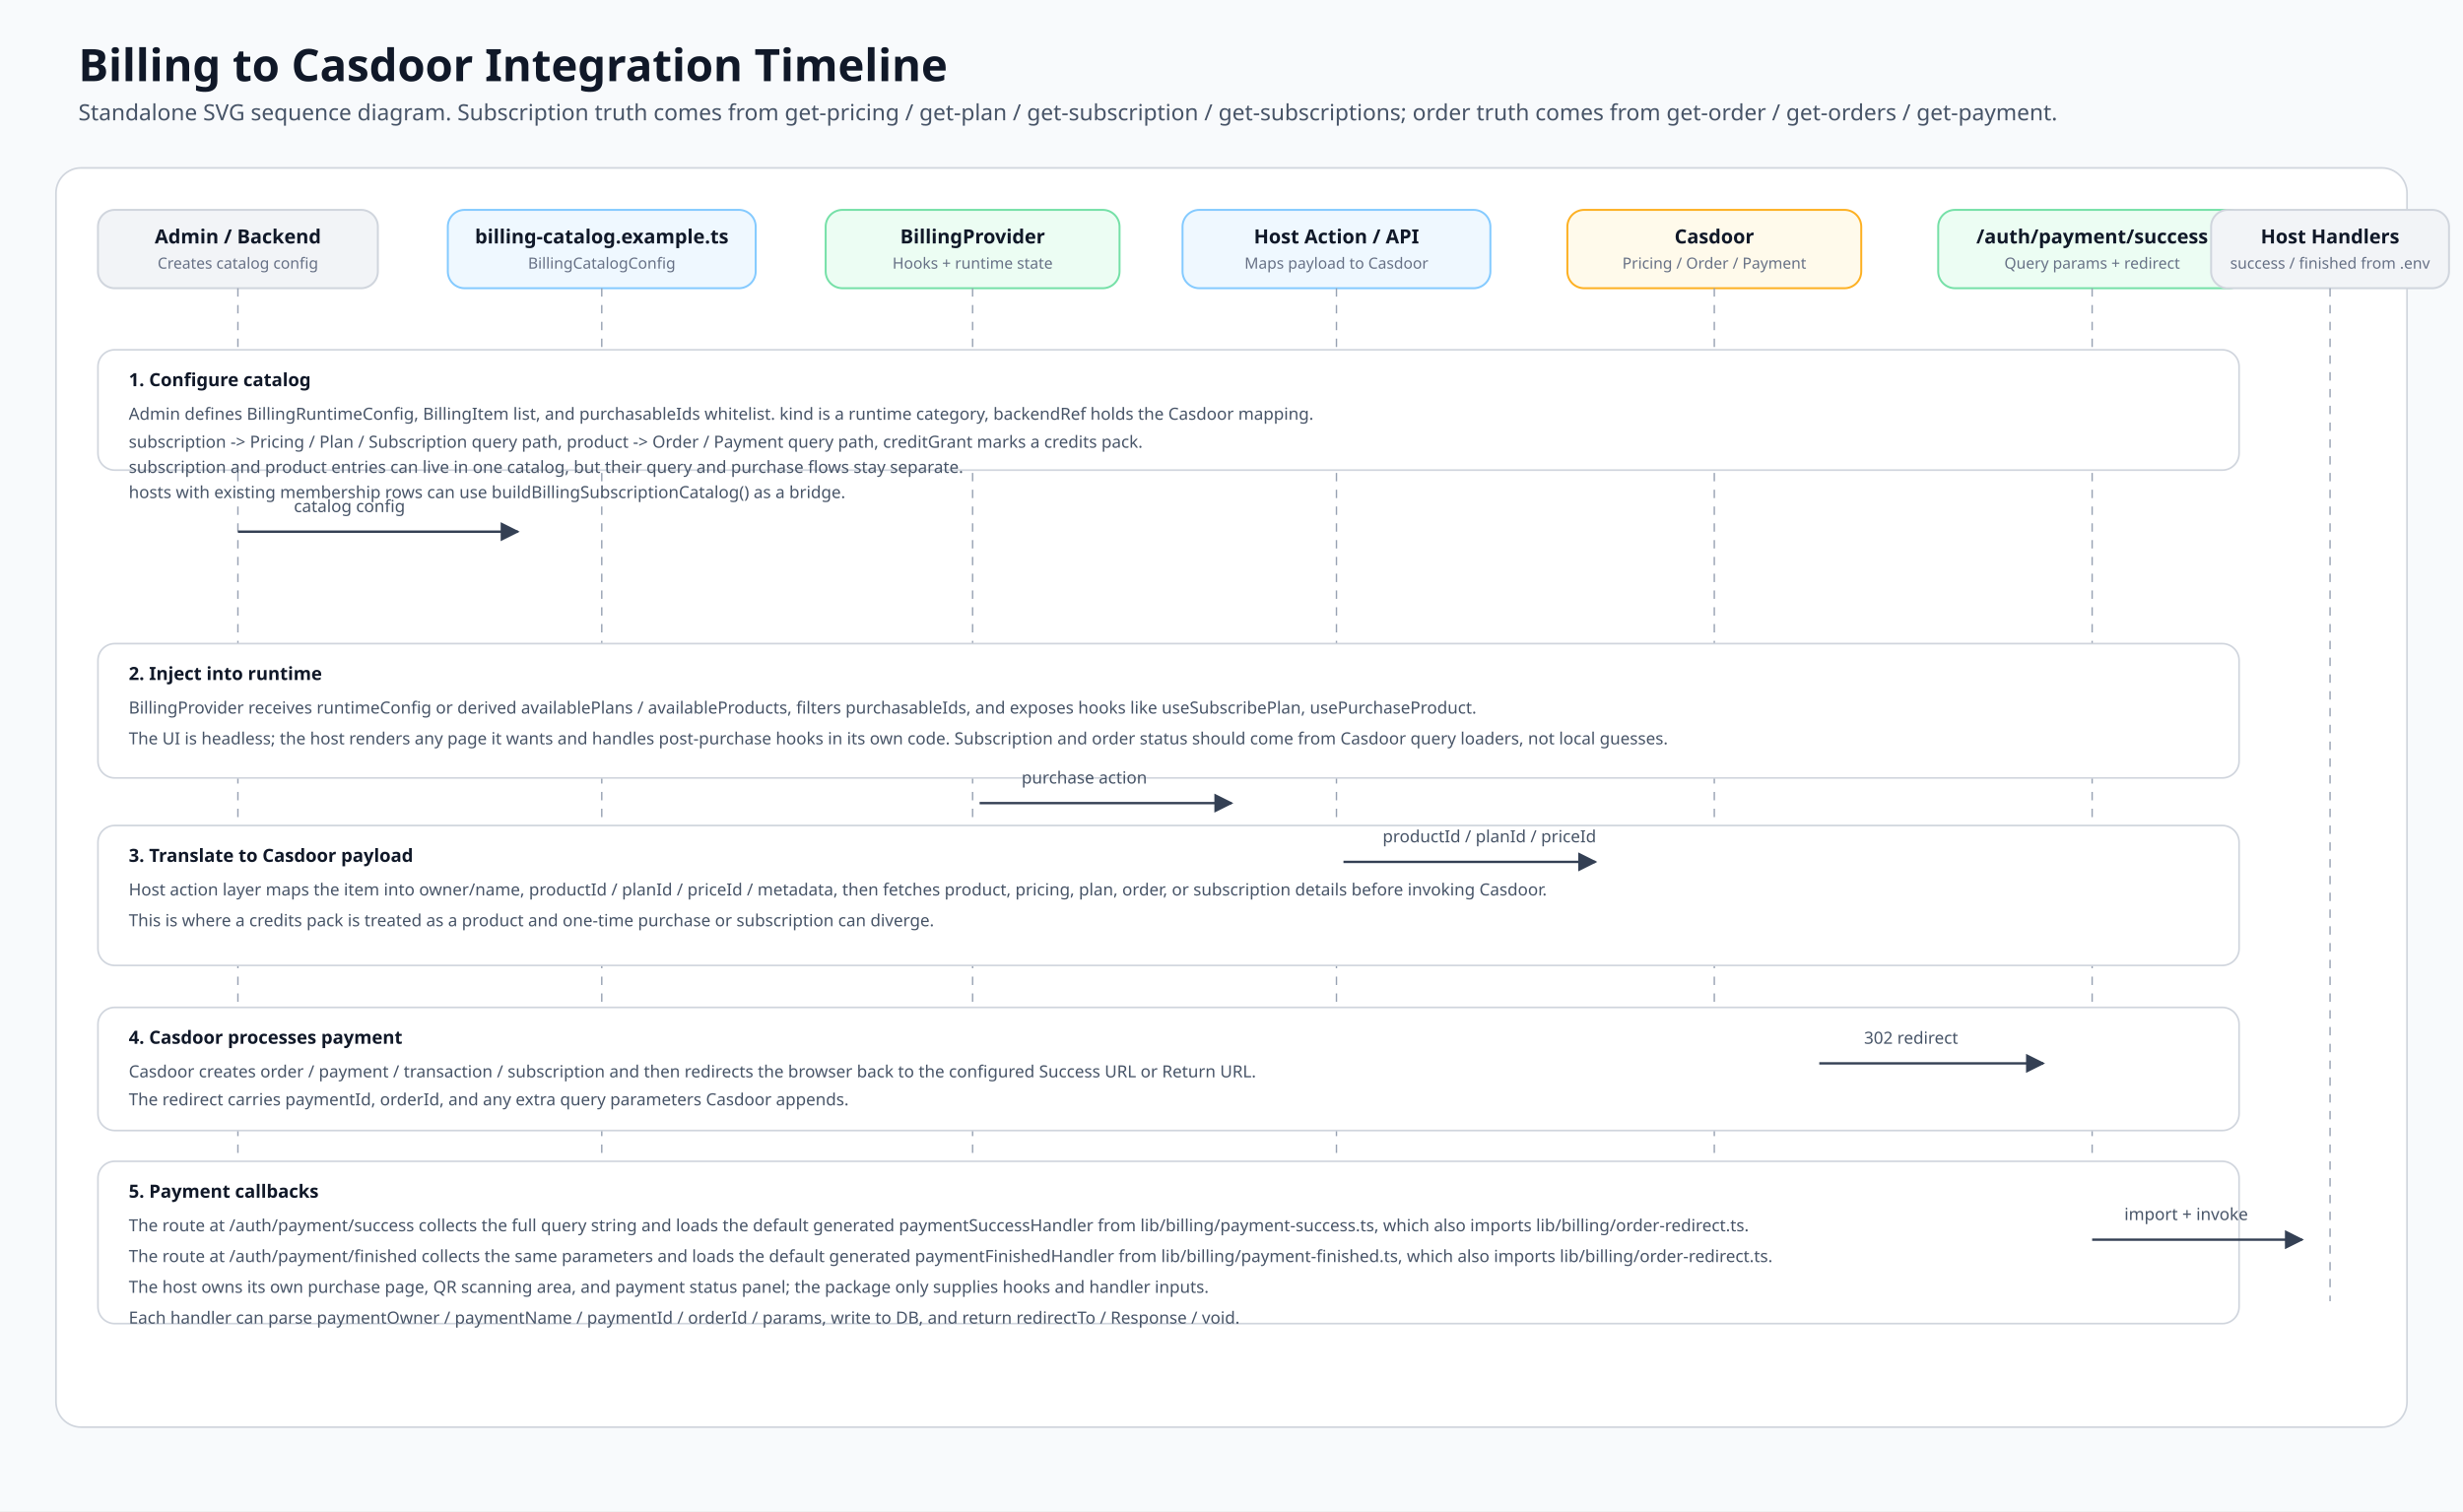
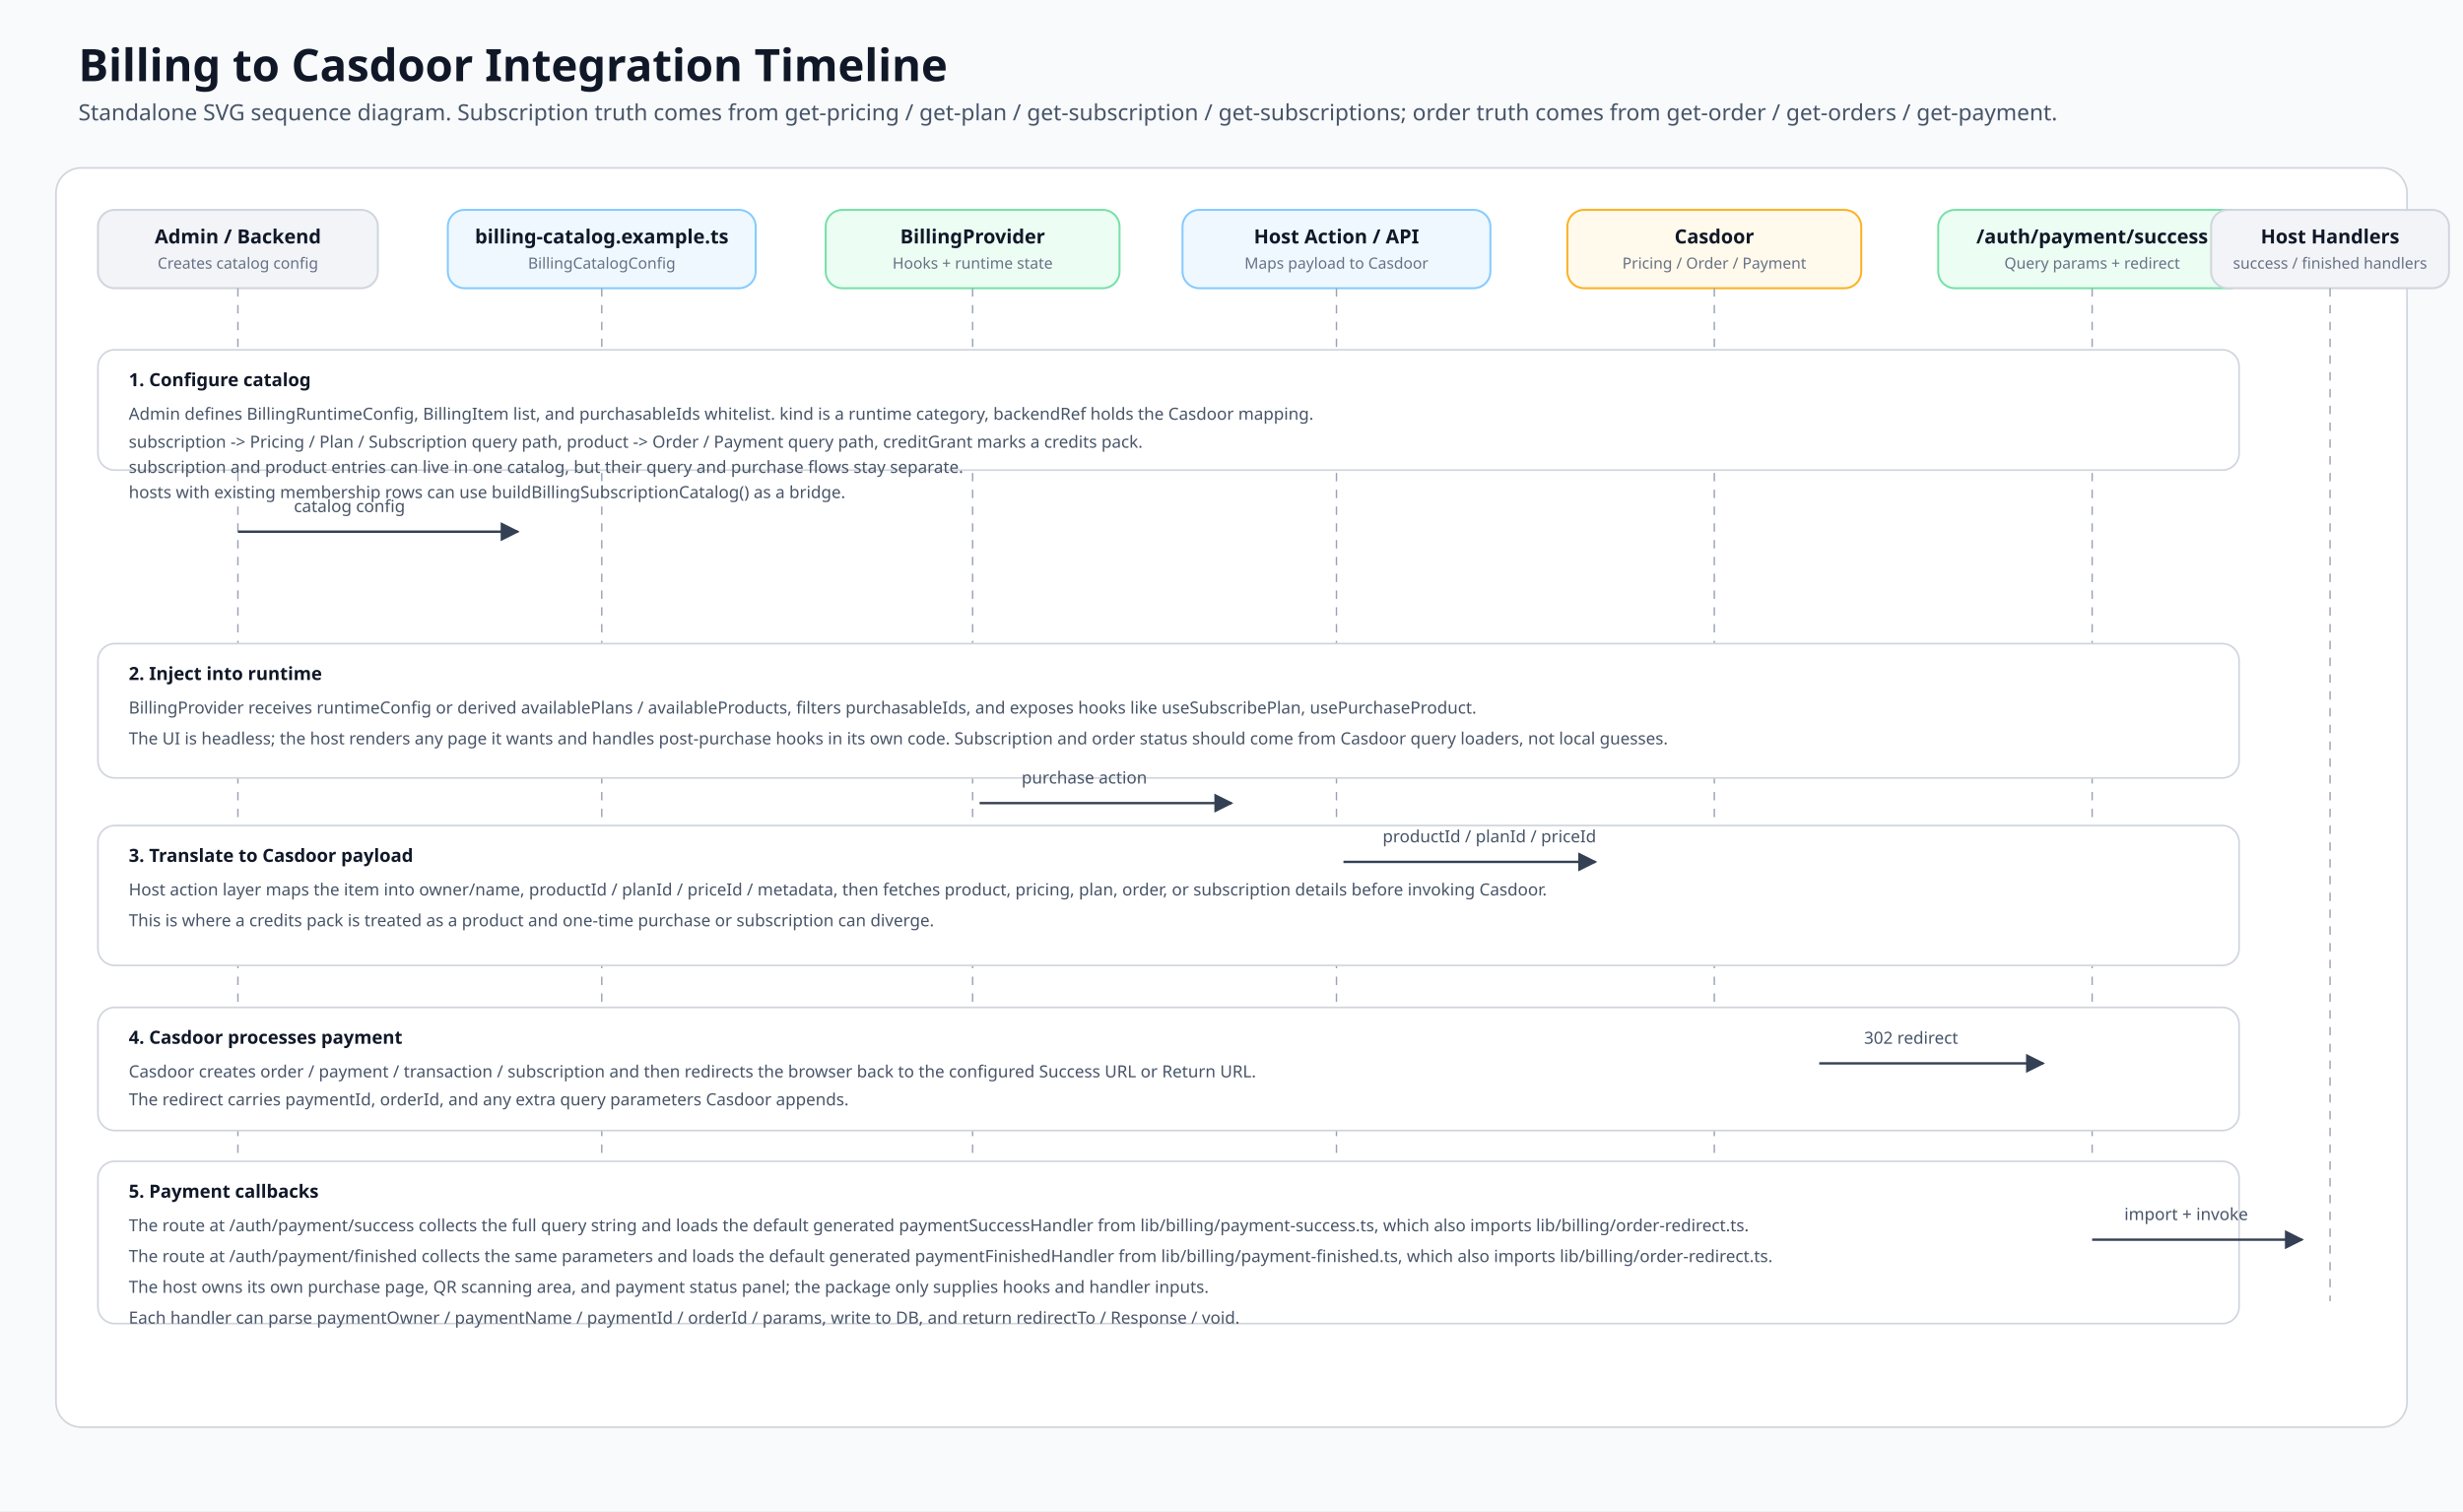
<svg xmlns="http://www.w3.org/2000/svg" width="1760" height="1080" viewBox="0 0 1760 1080" role="img" aria-labelledby="title desc">
  <defs>
    <marker id="arrow" viewBox="0 0 10 10" refX="9" refY="5" markerWidth="8" markerHeight="8" orient="auto-start-reverse">
      <path d="M 0 0 L 10 5 L 0 10 z" fill="#344054" />
    </marker>
    <style>
      .bg { fill: #f8fafc; }
      .title { font: 700 32px sans-serif; fill: #101828; }
      .subtitle { font: 400 16px sans-serif; fill: #475467; }
      .lane { fill: #ffffff; stroke: #d0d5dd; stroke-width: 1.2; rx: 18; }
      .lane-title { font: 700 18px sans-serif; fill: #101828; }
      .participant { fill: #eff8ff; stroke: #84caff; stroke-width: 1.4; rx: 12; }
      .participant-strong { fill: #ecfdf3; stroke: #75e0a7; stroke-width: 1.4; rx: 12; }
      .participant-warn { fill: #fffaeb; stroke: #fdb022; stroke-width: 1.4; rx: 12; }
      .participant-gray { fill: #f2f4f7; stroke: #d0d5dd; stroke-width: 1.4; rx: 12; }
      .label { font: 600 14px sans-serif; fill: #101828; }
      .small { font: 400 12px sans-serif; fill: #475467; }
      .tiny { font: 400 11px sans-serif; fill: #667085; }
      .line { stroke: #344054; stroke-width: 1.7; fill: none; marker-end: url(#arrow); }
      .note { fill: #ffffff; stroke: #d0d5dd; stroke-width: 1.2; rx: 12; }
      .note-title { font: 700 13px sans-serif; fill: #101828; }
      .note-text { font: 400 12px sans-serif; fill: #475467; }
      .step { fill: #ffffff; stroke: #d0d5dd; stroke-width: 1.2; rx: 12; }
    </style>
  </defs>
  <rect class="bg" x="0" y="0" width="1760" height="1080" />
  <text class="title" x="56" y="58">Billing to Casdoor Integration Timeline</text>
  <text class="subtitle" x="56" y="86">Standalone SVG sequence diagram. Subscription truth comes from get-pricing / get-plan / get-subscription / get-subscriptions; order truth comes from get-order / get-orders / get-payment.</text>
  <rect class="lane" x="40" y="120" width="1680" height="900" />
  <g transform="translate(70,150)">
    <rect class="participant-gray" x="0" y="0" width="200" height="56" />
    <text class="label" x="100" y="24" text-anchor="middle">Admin / Backend</text>
    <text class="tiny" x="100" y="42" text-anchor="middle">Creates catalog config</text>
    <line x1="100" y1="56" x2="100" y2="780" stroke="#98a2b3" stroke-dasharray="6 6" />
  </g>
  <g transform="translate(320,150)">
    <rect class="participant" x="0" y="0" width="220" height="56" />
    <text class="label" x="110" y="24" text-anchor="middle">billing-catalog.example.ts</text>
    <text class="tiny" x="110" y="42" text-anchor="middle">BillingCatalogConfig</text>
    <line x1="110" y1="56" x2="110" y2="780" stroke="#98a2b3" stroke-dasharray="6 6" />
  </g>
  <g transform="translate(590,150)">
    <rect class="participant-strong" x="0" y="0" width="210" height="56" />
    <text class="label" x="105" y="24" text-anchor="middle">BillingProvider</text>
    <text class="tiny" x="105" y="42" text-anchor="middle">Hooks + runtime state</text>
    <line x1="105" y1="56" x2="105" y2="780" stroke="#98a2b3" stroke-dasharray="6 6" />
  </g>
  <g transform="translate(845,150)">
    <rect class="participant" x="0" y="0" width="220" height="56" />
    <text class="label" x="110" y="24" text-anchor="middle">Host Action / API</text>
    <text class="tiny" x="110" y="42" text-anchor="middle">Maps payload to Casdoor</text>
    <line x1="110" y1="56" x2="110" y2="780" stroke="#98a2b3" stroke-dasharray="6 6" />
  </g>
  <g transform="translate(1120,150)">
    <rect class="participant-warn" x="0" y="0" width="210" height="56" />
    <text class="label" x="105" y="24" text-anchor="middle">Casdoor</text>
    <text class="tiny" x="105" y="42" text-anchor="middle">Pricing / Order / Payment</text>
    <line x1="105" y1="56" x2="105" y2="780" stroke="#98a2b3" stroke-dasharray="6 6" />
  </g>
  <g transform="translate(1385,150)">
    <rect class="participant-strong" x="0" y="0" width="220" height="56" />
    <text class="label" x="110" y="24" text-anchor="middle">/auth/payment/success</text>
    <text class="tiny" x="110" y="42" text-anchor="middle">Query params + redirect</text>
    <line x1="110" y1="56" x2="110" y2="780" stroke="#98a2b3" stroke-dasharray="6 6" />
  </g>
  <g transform="translate(1600,150)">
    <rect class="participant-gray" x="-20" y="0" width="170" height="56" />
    <text class="label" x="65" y="24" text-anchor="middle">Host Handlers</text>
-     <text class="tiny" x="65" y="42" text-anchor="middle">success / finished from .env</text>
+     <text class="tiny" x="65" y="42" text-anchor="middle">success / finished handlers</text>
    <line x1="65" y1="56" x2="65" y2="780" stroke="#98a2b3" stroke-dasharray="6 6" />
  </g>
  <g transform="translate(70,250)">
    <rect class="step" x="0" y="0" width="1530" height="86" />
    <text class="note-title" x="22" y="26">1. Configure catalog</text>
    <text class="note-text" x="22" y="50">Admin defines BillingRuntimeConfig, BillingItem list, and purchasableIds whitelist. kind is a runtime category, backendRef holds the Casdoor mapping.</text>
    <text class="note-text" x="22" y="70">subscription -&gt; Pricing / Plan / Subscription query path, product -&gt; Order / Payment query path, creditGrant marks a credits pack.</text>
    <text class="note-text" x="22" y="88">subscription and product entries can live in one catalog, but their query and purchase flows stay separate.</text>
    <text class="note-text" x="22" y="106">hosts with existing membership rows can use buildBillingSubscriptionCatalog() as a bridge.</text>
  </g>
  <path class="line" d="M 170 380 C 260 380, 280 380, 370 380" />
  <text class="small" x="210" y="366">catalog config</text>
  <g transform="translate(70,460)">
    <rect class="step" x="0" y="0" width="1530" height="96" />
    <text class="note-title" x="22" y="26">2. Inject into runtime</text>
    <text class="note-text" x="22" y="50">BillingProvider receives runtimeConfig or derived availablePlans / availableProducts, filters purchasableIds, and exposes hooks like useSubscribePlan, usePurchaseProduct.</text>
    <text class="note-text" x="22" y="72">The UI is headless; the host renders any page it wants and handles post-purchase hooks in its own code. Subscription and order status should come from Casdoor query loaders, not local guesses.</text>
  </g>
  <path class="line" d="M 700 574 C 780 574, 800 574, 880 574" />
  <text class="small" x="730" y="560">purchase action</text>
  <g transform="translate(70,590)">
    <rect class="step" x="0" y="0" width="1530" height="100" />
    <text class="note-title" x="22" y="26">3. Translate to Casdoor payload</text>
    <text class="note-text" x="22" y="50">Host action layer maps the item into owner/name, productId / planId / priceId / metadata, then fetches product, pricing, plan, order, or subscription details before invoking Casdoor.</text>
    <text class="note-text" x="22" y="72">This is where a credits pack is treated as a product and one-time purchase or subscription can diverge.</text>
  </g>
  <path class="line" d="M 960 616 C 1040 616, 1060 616, 1140 616" />
  <text class="small" x="988" y="602">productId / planId / priceId</text>
  <g transform="translate(70,720)">
    <rect class="step" x="0" y="0" width="1530" height="88" />
    <text class="note-title" x="22" y="26">4. Casdoor processes payment</text>
    <text class="note-text" x="22" y="50">Casdoor creates order / payment / transaction / subscription and then redirects the browser back to the configured Success URL or Return URL.</text>
    <text class="note-text" x="22" y="70">The redirect carries paymentId, orderId, and any extra query parameters Casdoor appends.</text>
  </g>
  <path class="line" d="M 1300 760 C 1370 760, 1390 760, 1460 760" />
  <text class="small" x="1332" y="746">302 redirect</text>
  <g transform="translate(70,830)">
    <rect class="step" x="0" y="0" width="1530" height="116" />
    <text class="note-title" x="22" y="26">5. Payment callbacks</text>
    <text class="note-text" x="22" y="50">The route at /auth/payment/success collects the full query string and loads the default generated paymentSuccessHandler from lib/billing/payment-success.ts, which also imports lib/billing/order-redirect.ts.</text>
    <text class="note-text" x="22" y="72">The route at /auth/payment/finished collects the same parameters and loads the default generated paymentFinishedHandler from lib/billing/payment-finished.ts, which also imports lib/billing/order-redirect.ts.</text>
    <text class="note-text" x="22" y="94">The host owns its own purchase page, QR scanning area, and payment status panel; the package only supplies hooks and handler inputs.</text>
    <text class="note-text" x="22" y="116">Each handler can parse paymentOwner / paymentName / paymentId / orderId / params, write to DB, and return redirectTo / Response / void.</text>
  </g>
  <path class="line" d="M 1495 886 C 1560 886, 1580 886, 1645 886" />
  <text class="small" x="1518" y="872">import + invoke</text>
</svg>
